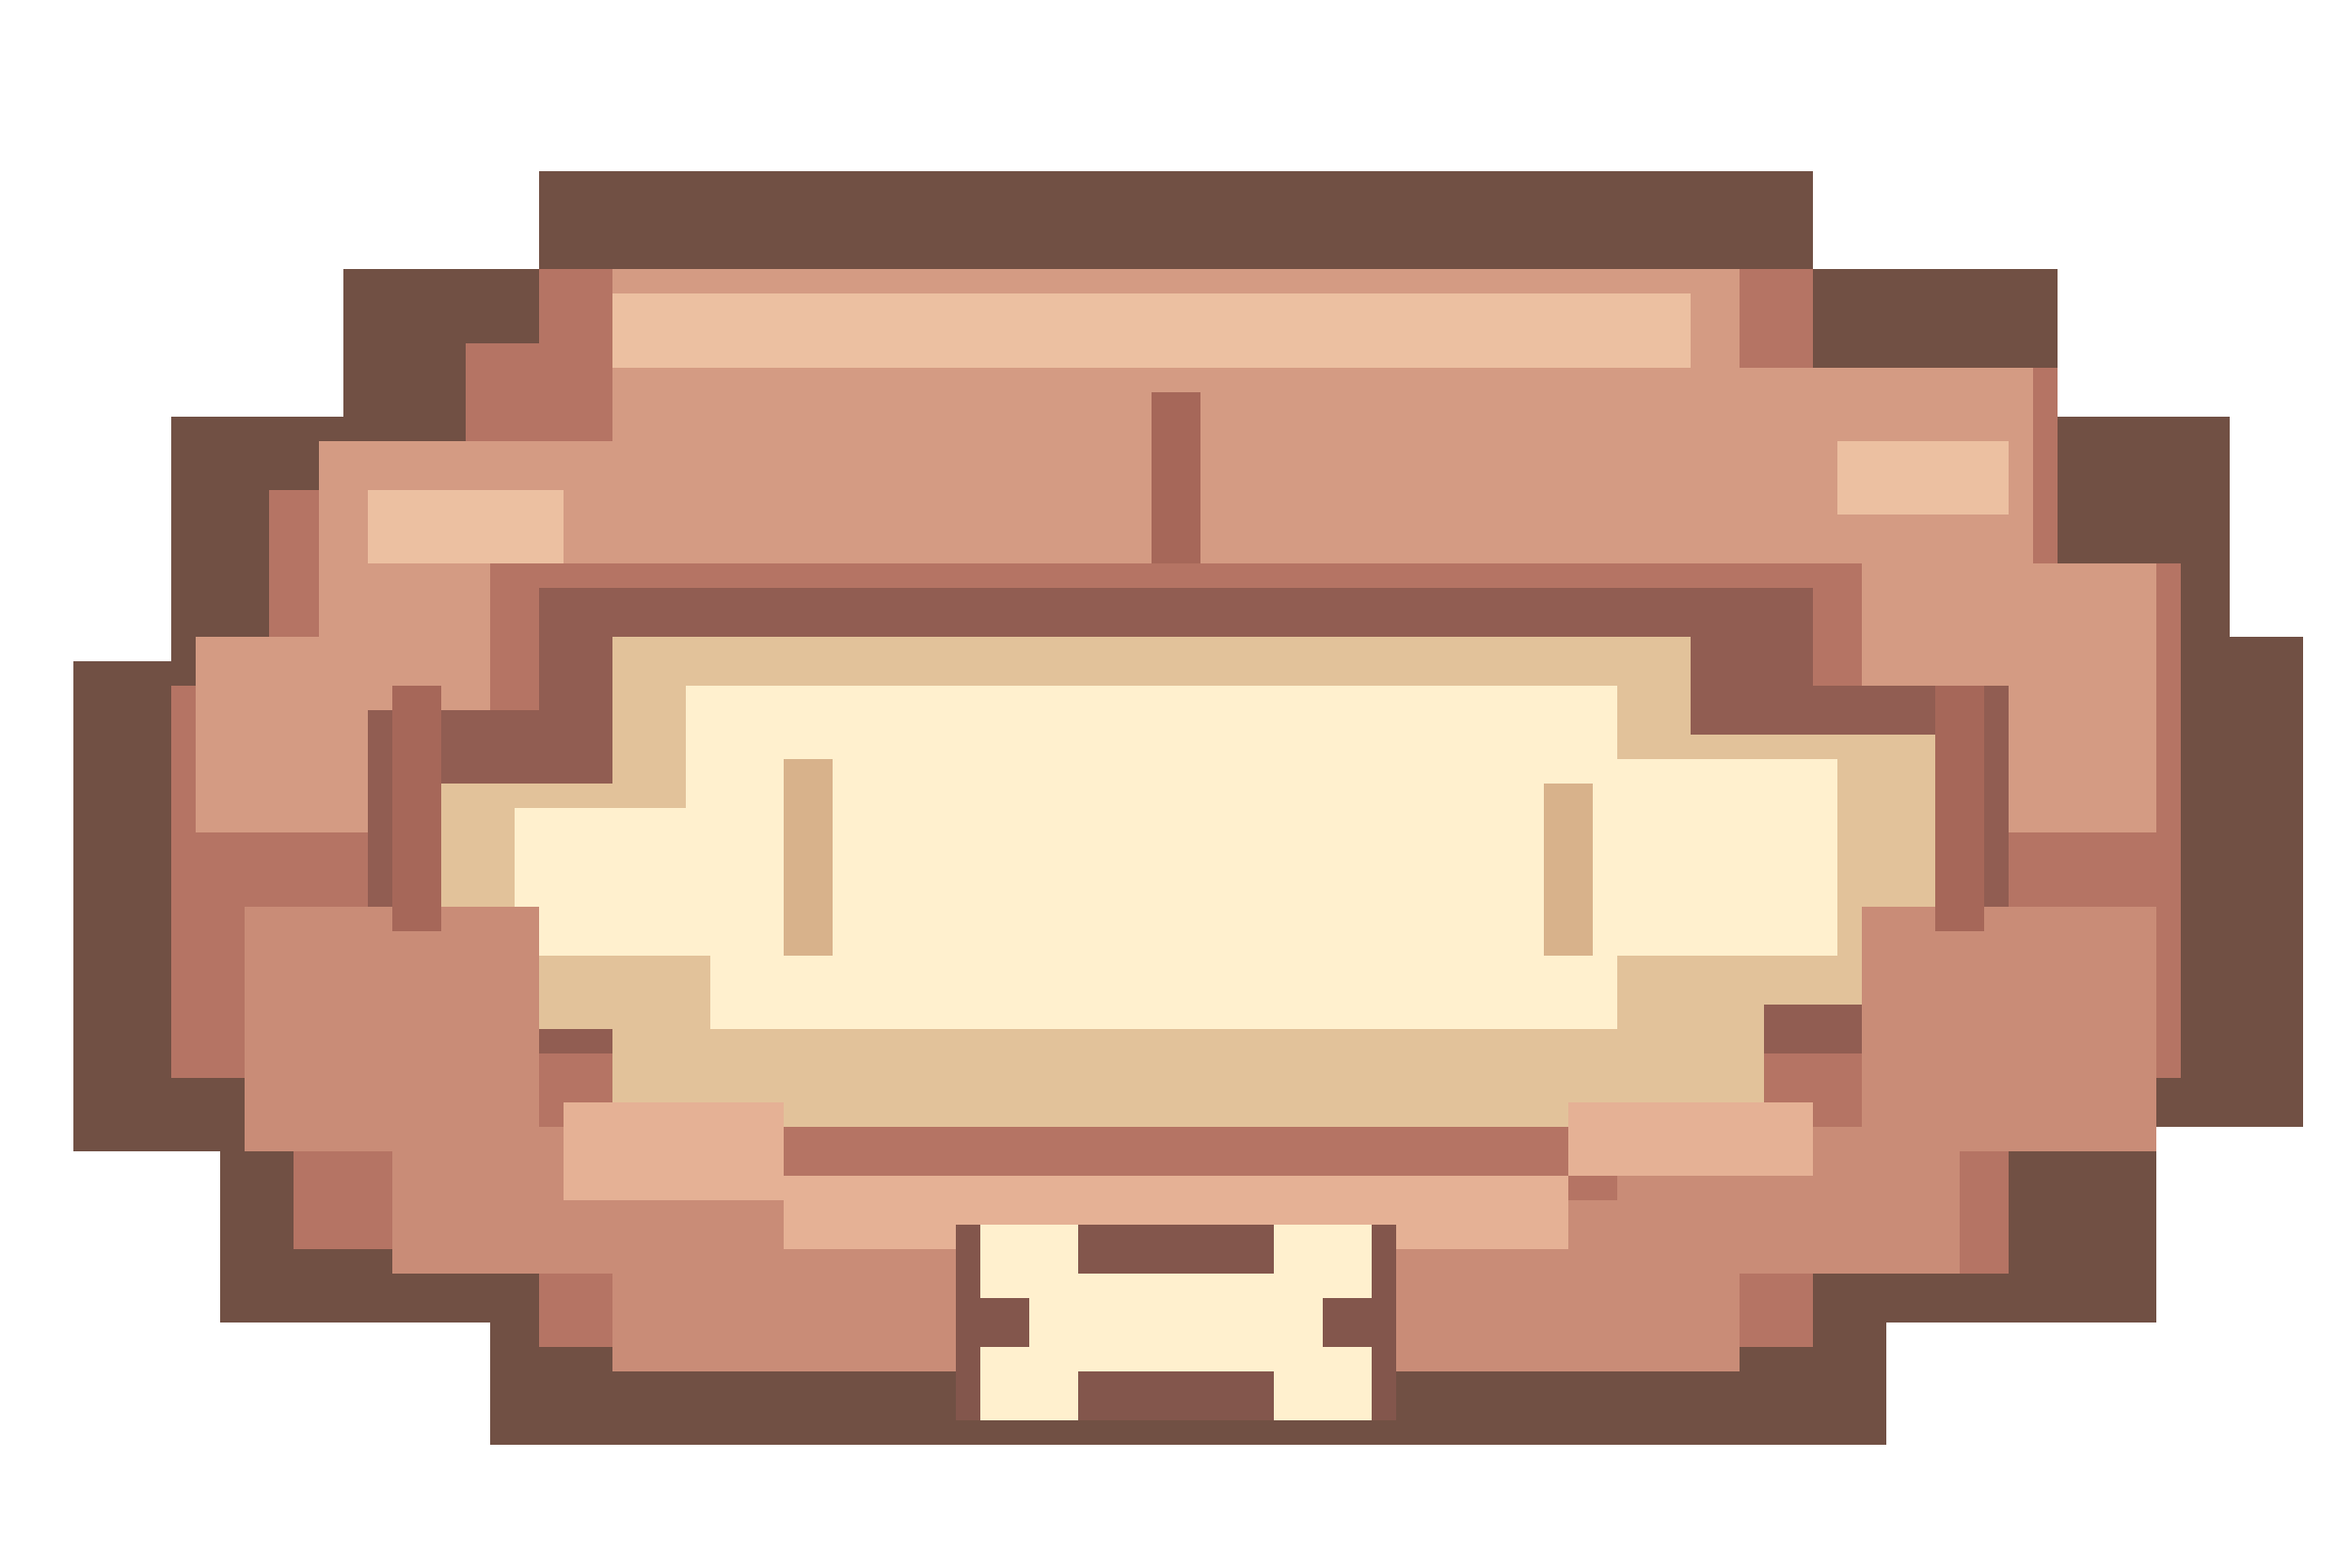
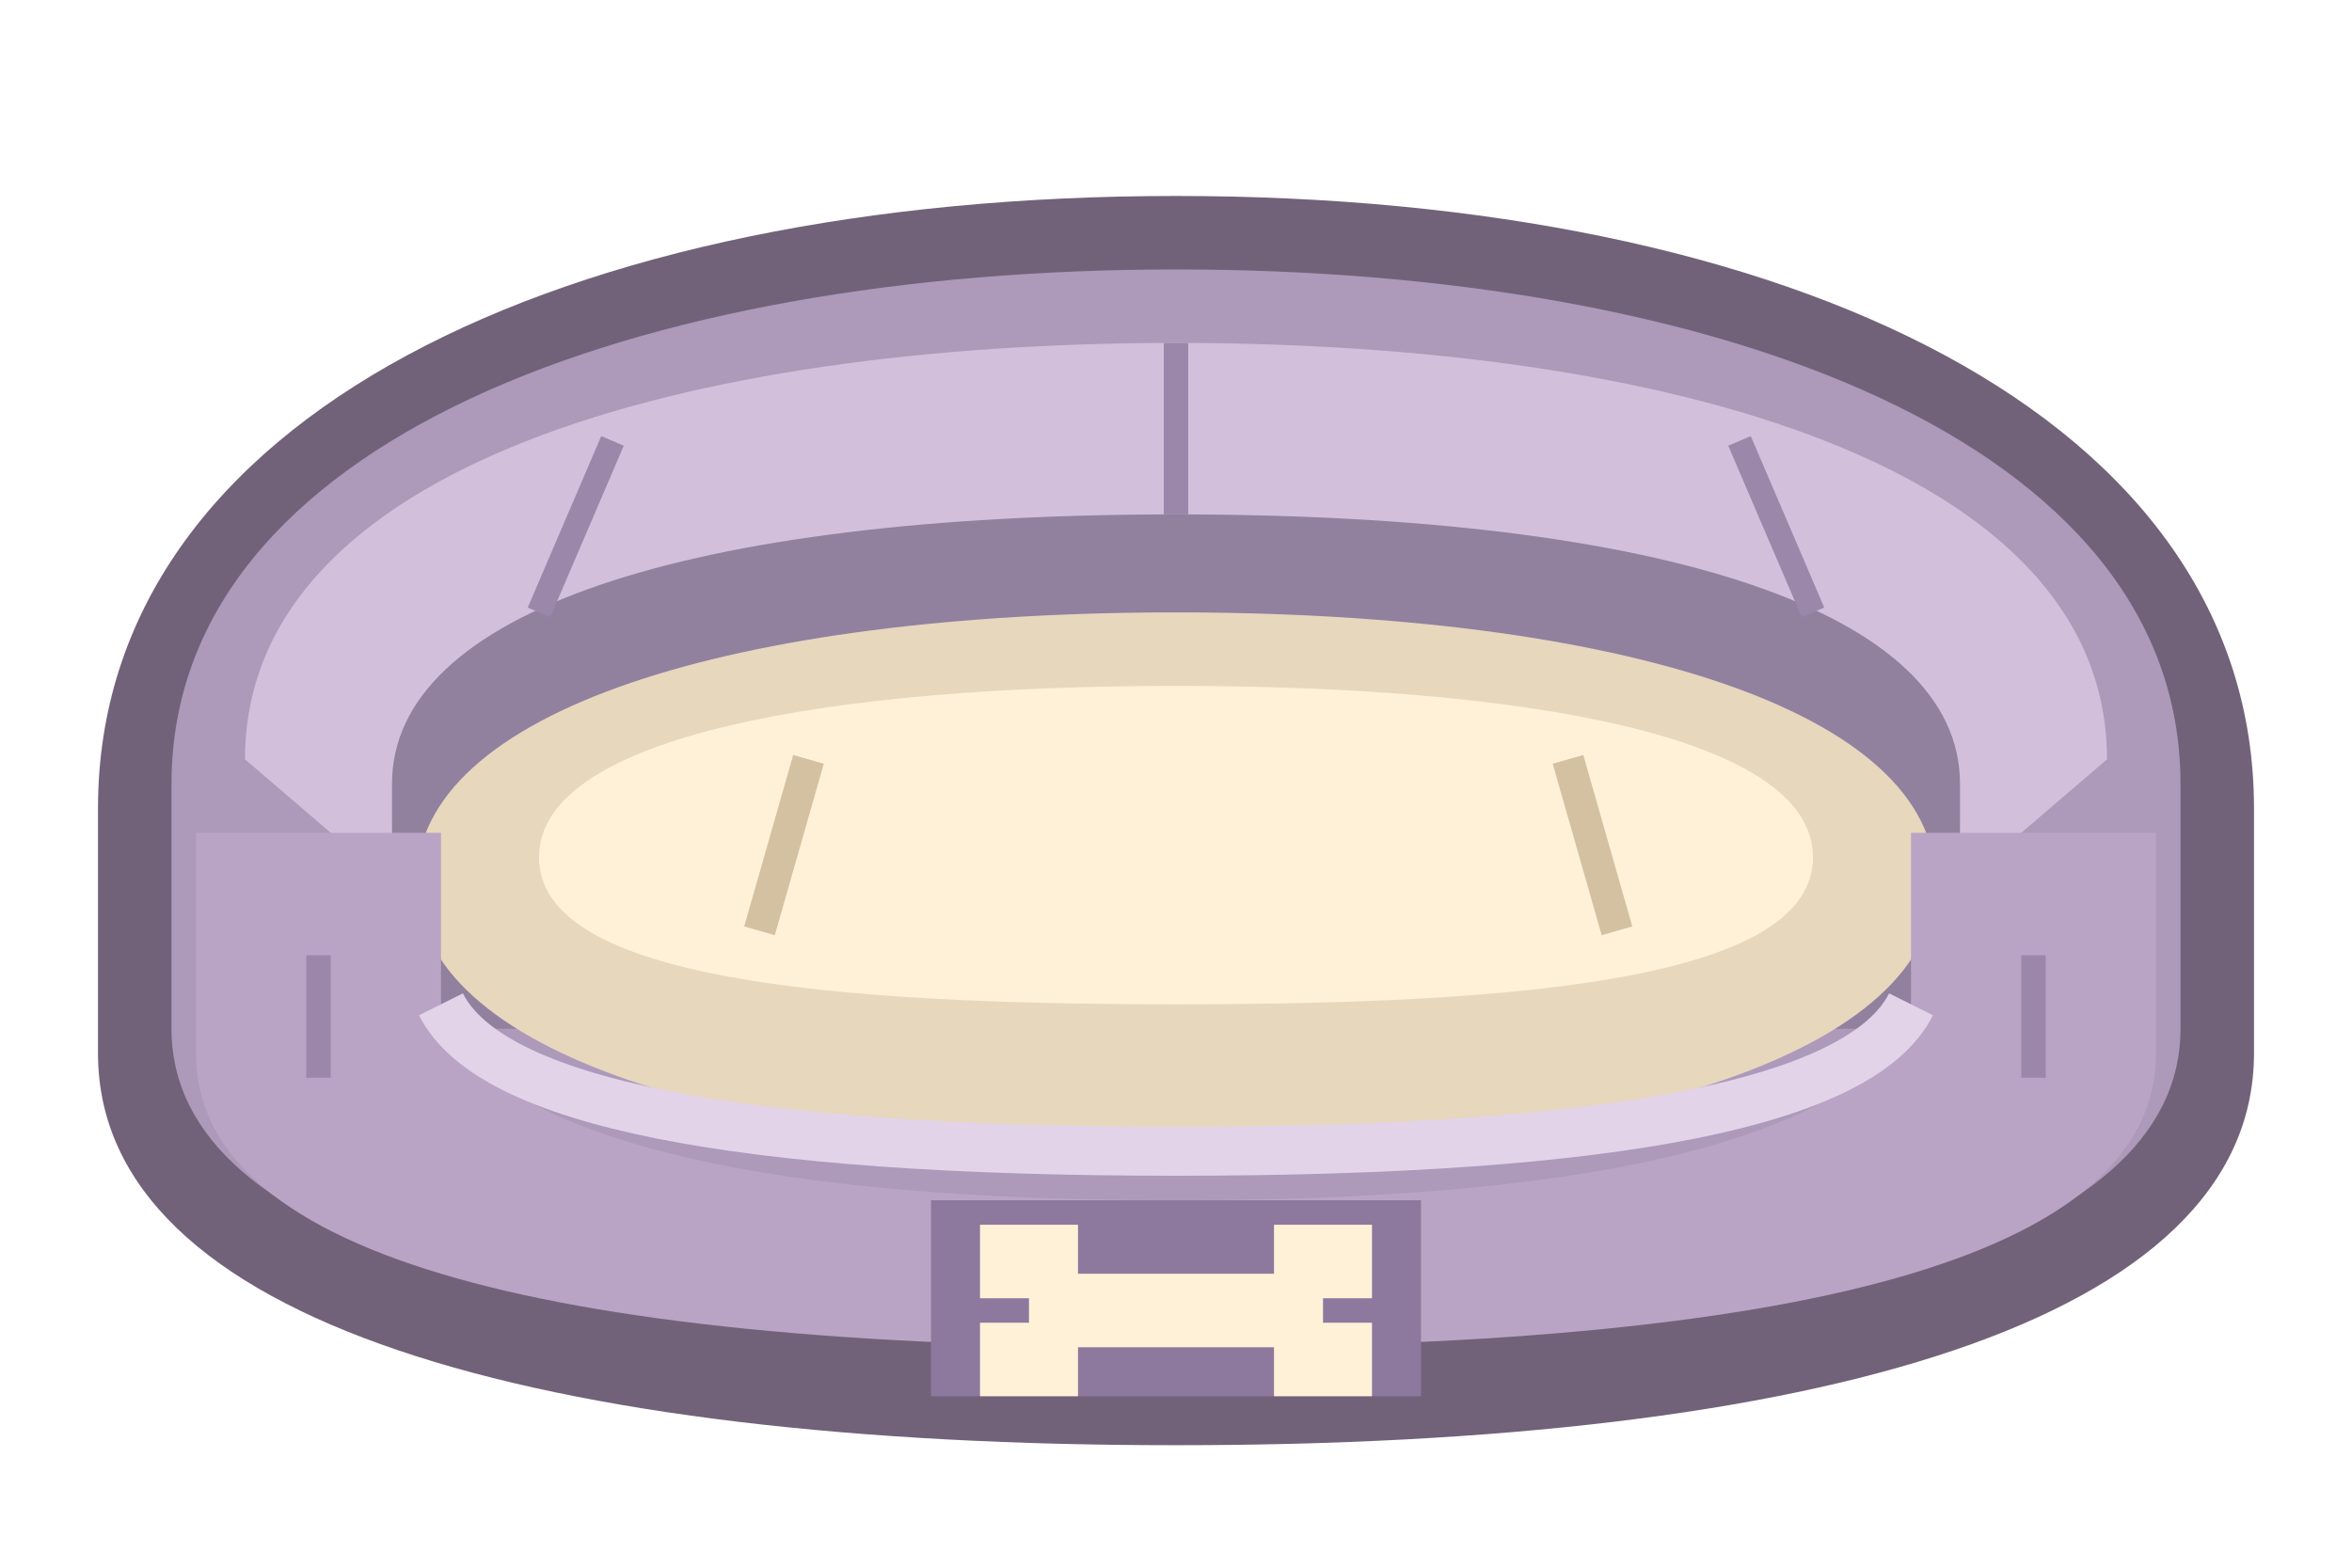
- <svg xmlns="http://www.w3.org/2000/svg" viewBox="0 0 96 64" shape-rendering="crispEdges">
-   <path fill="#715044" d="M22 7h52v4h10v6h7v9h3v20h-6v8H77v5H20v-5H9v-7H3V27h4V17h7v-6h8z" />
-   <path fill="#b57464" d="M22 11h52v4h10v8h5v21h-7v8H74v3H22v-4H12v-7H7V28h4V20h8v-6h3z" />
-   <path fill="#d49b83" d="M25 11h46v4h12v8h5v11H76V23H20v11H8v-8h5v-8h12z" />
-   <path fill="#ecc0a1" d="M25 12h44v3H25zM15 20h8v3h-8zM75 18h7v3h-7z" />
-   <path fill="#915d52" d="M22 24h52v4h8v15H15V29h7z" />
-   <path fill="#e2c29a" d="M25 26h44v4h10v11h-7v5H25v-4H17V32h8z" />
-   <path fill="#fff0ce" d="M28 28h38v3h9v8h-9v3H29v-3H21v-6h7z" />
-   <path fill="#d8b28b" d="M32 31h2v8h-2zM63 32h2v7h-2z" />
-   <path fill="#c98c77" d="M10 37h12v9h9v3h35v-3h10v-9h12v10h-8v5H71v4H25v-4H16v-5h-6z" />
-   <path fill="#e5b195" d="M23 45h9v3h32v-3h10v3H64v3H32v-2h-9z" />
-   <path fill="#83564c" d="M39 50h18v8H39z" />
-   <path fill="#fff0ce" d="M40 50h4v2h8v-2h4v3h-2v2h2v3h-4v-2h-8v2h-4v-3h2v-2h-2z" />
-   <path fill="#a66759" d="M16 28h2v10h-2zM79 28h2v10h-2zM47 16h2v7h-2z" />
+ <svg xmlns="http://www.w3.org/2000/svg" viewBox="0 0 96 64">
+   <path fill="#716279" d="M4 33C4 17 23 8 48 8S92 17 92 33V43C92 54 74 59 48 59S4 54 4 43Z" />
+   <path fill="#ad99ba" d="M7 32C7 18 26 11 48 11S89 18 89 32V42C89 51 73 55 48 55S7 51 7 42Z" />
+   <path fill="#d2bfdc" d="M10 31C10 19 28 14 48 14S86 19 86 31L79 37H17Z" />
+   <path fill="#92809f" d="M16 32C16 25 28 21 48 21S80 25 80 32V42H16Z" />
+   <path fill="#e6d7bd" d="M17 36C17 29 30 25 48 25S79 29 79 36S66 47 48 47S17 43 17 36Z" />
+   <path fill="#fff1d8" d="M22 35C22 30 34 28 48 28S74 30 74 35S62 41 48 41S22 40 22 35Z" />
+   <path fill="none" stroke="#d4c1a1" stroke-width="1.3" d="M33 31l-2 7M64 31l2 7" />
+   <path fill="#baa4c5" d="M8 34H18V42Q23 49 48 49T78 42V34H88V43Q88 55 48 55T8 43Z" />
+   <path fill="none" stroke="#e3d3e9" stroke-width="2" d="M18 41Q21 47 48 47T78 41" />
+   <path fill="#8d799e" d="M38 49h20v8H38z" />
+   <path fill="#fff1d8" d="M40 50h4v2h8v-2h4v3h-2v1h2v3h-4v-2h-8v2h-4v-3h2v-1h-2z" />
+   <path fill="none" stroke="#9b87aa" stroke-width="1" d="M25 18l-3 7M48 14v7M71 18l3 7M13 39v5M83 39v5" />
</svg>
